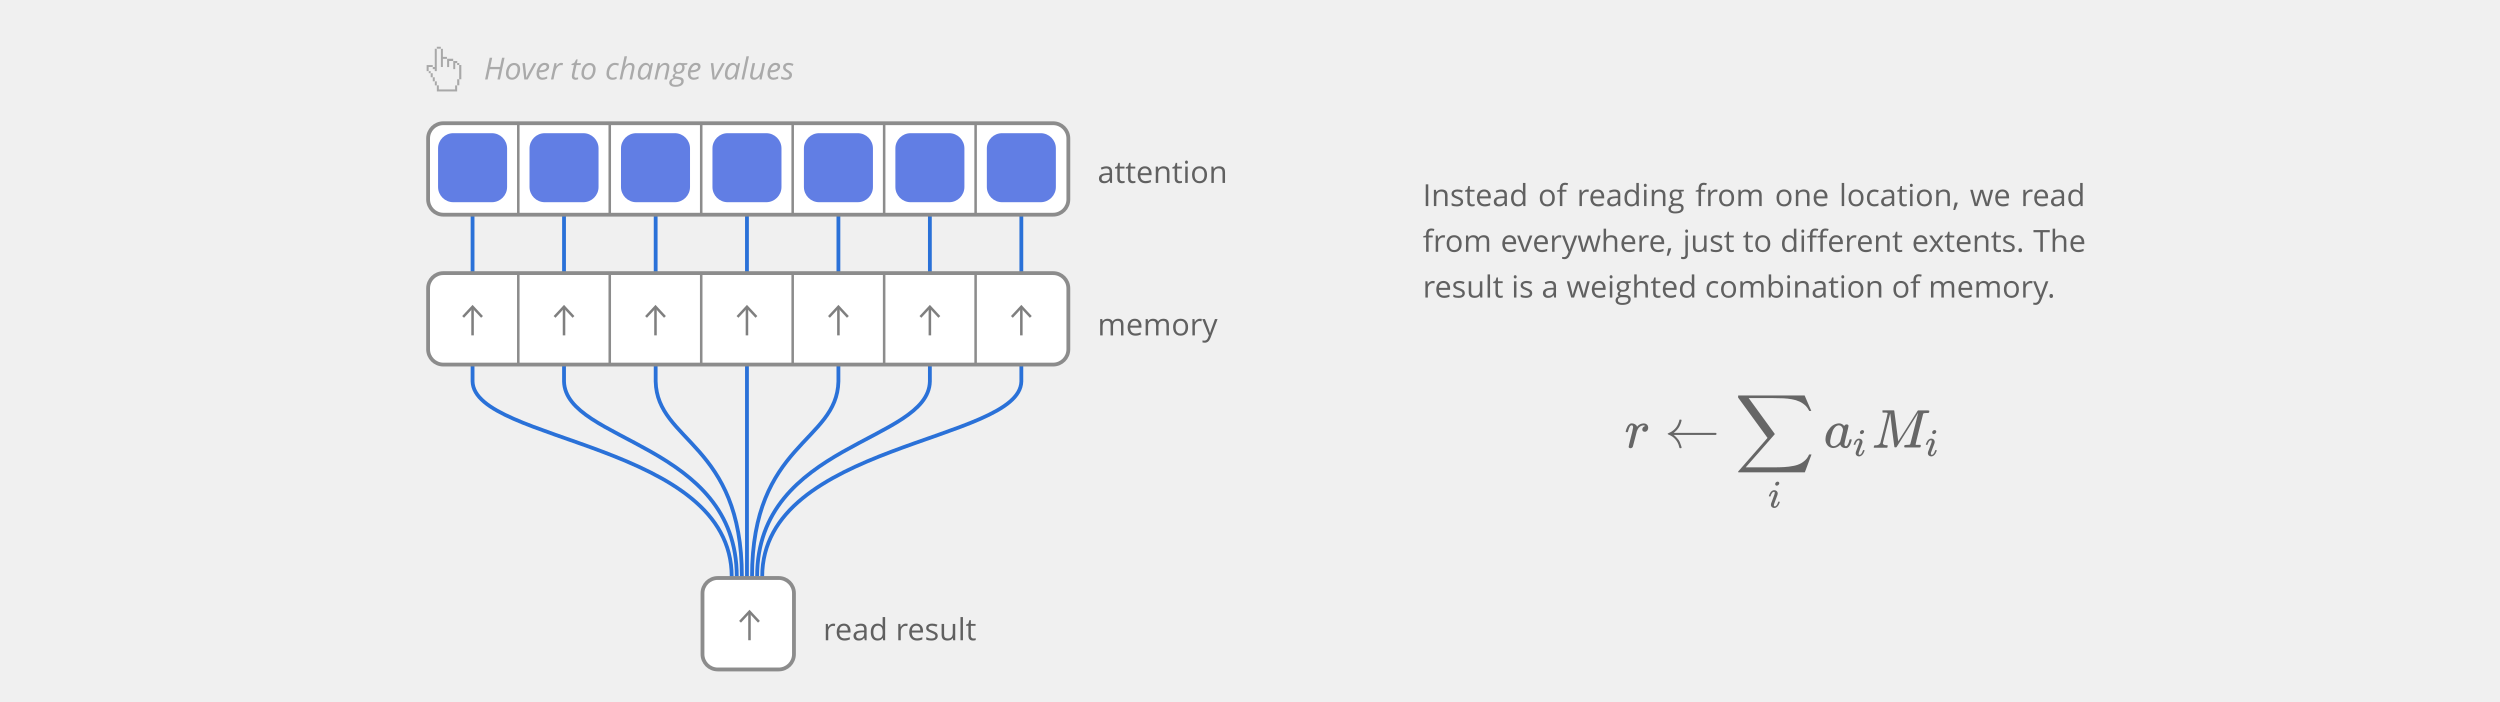
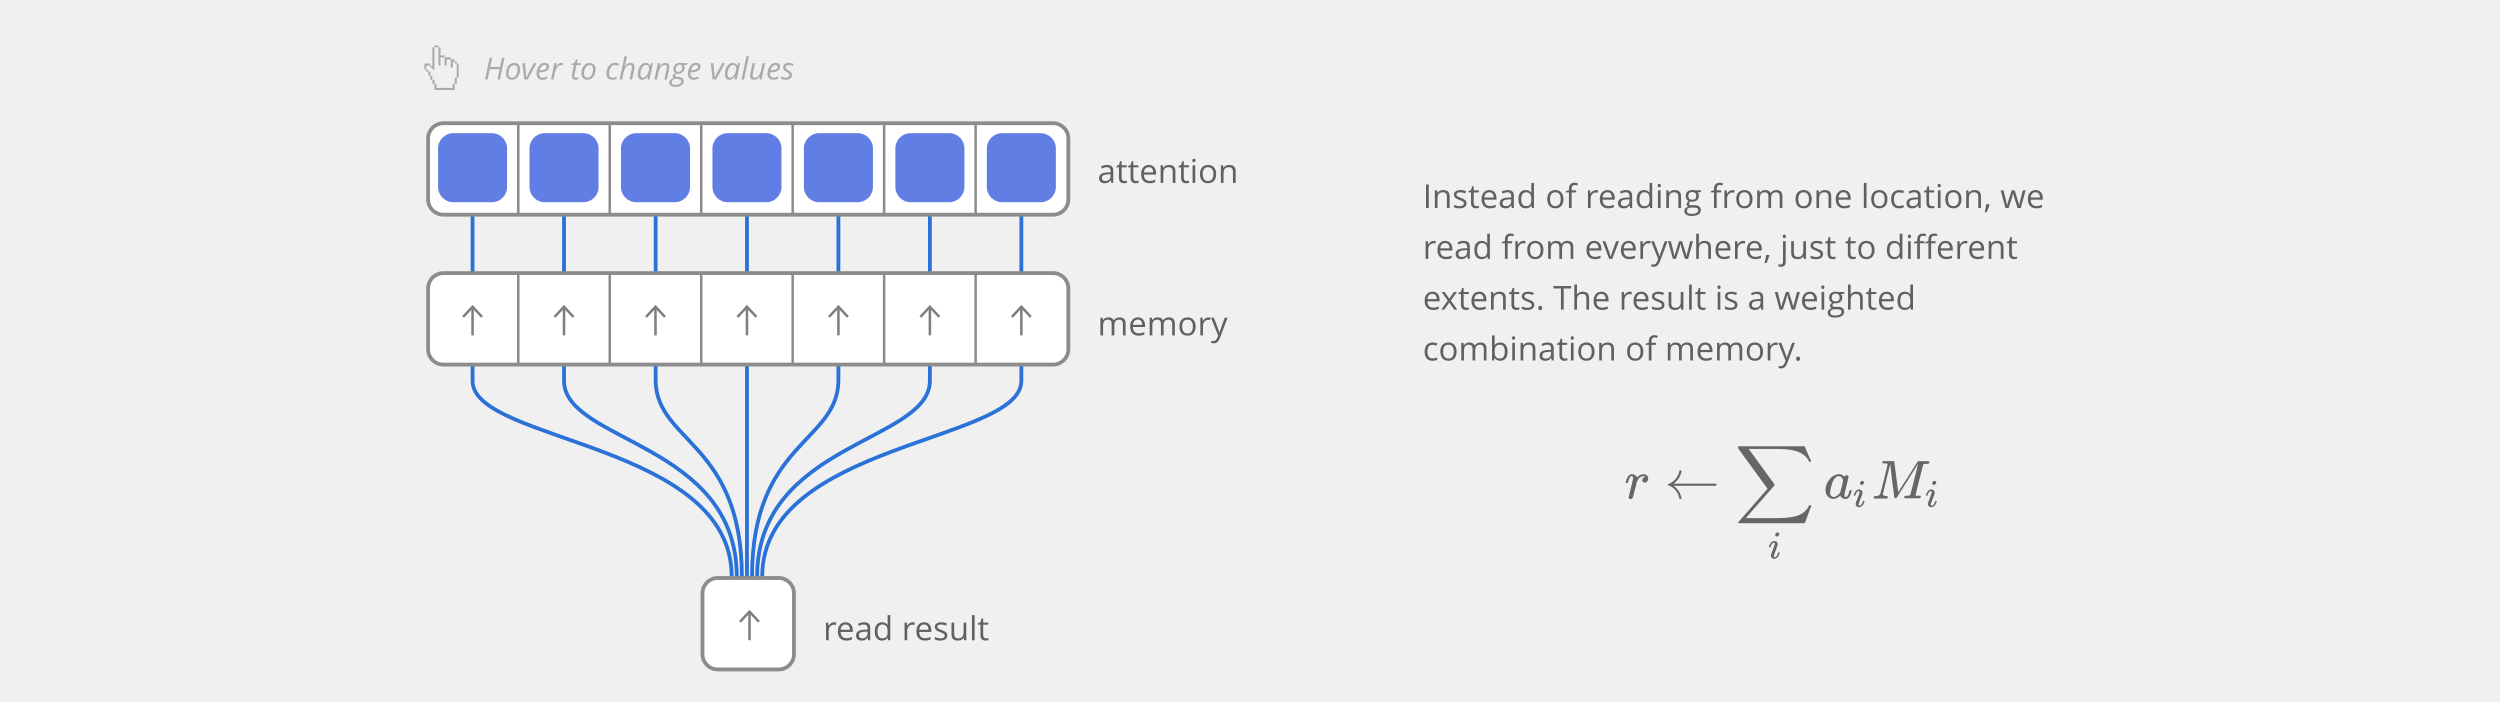
<svg xmlns="http://www.w3.org/2000/svg" xmlns:xlink="http://www.w3.org/1999/xlink" id="edges" width="984" height="276" viewBox="0 0 984 276">
  <defs>
    <symbol id="array-7" data-name="array-7" viewBox="0 0 253.5 37.5">
      <rect x="0.75" y="0.75" width="252" height="36" rx="6" ry="6" fill="#fff" stroke="#8c8c8c" stroke-miterlimit="10" stroke-width="1.5" />
      <line x1="36.25" y1="36.75" x2="36.25" y2="0.75" fill="none" stroke="#8c8c8c" stroke-miterlimit="10" />
      <line x1="72.25" y1="36.75" x2="72.25" y2="0.75" fill="none" stroke="#8c8c8c" stroke-miterlimit="10" />
      <line x1="108.25" y1="36.75" x2="108.25" y2="0.75" fill="none" stroke="#8c8c8c" stroke-miterlimit="10" />
      <line x1="144.25" y1="36.75" x2="144.25" y2="0.75" fill="none" stroke="#8c8c8c" stroke-miterlimit="10" />
      <line x1="180.25" y1="36.75" x2="180.25" y2="0.75" fill="none" stroke="#8c8c8c" stroke-miterlimit="10" />
      <line x1="216.25" y1="36.75" x2="216.25" y2="0.75" fill="none" stroke="#8c8c8c" stroke-miterlimit="10" />
    </symbol>
    <symbol id="array-1" data-name="array-1" viewBox="0 0 37.5 37.5">
      <rect x="0.75" y="0.75" width="36" height="36" rx="6" ry="6" fill="#fff" stroke="#8c8c8c" stroke-miterlimit="10" stroke-width="1.5" />
    </symbol>
    <symbol id="array-vector" data-name="array-vector" viewBox="0 0 36 36">
      <rect width="36" height="36" fill="#d8c2f2" opacity="0" />
      <g opacity="0.5">
        <g>
          <line x1="18" y1="24" x2="18" y2="13.08" fill="none" stroke="#000" stroke-miterlimit="10" />
          <polygon points="22.09 16.4 21.36 17.08 18 13.47 14.64 17.08 13.91 16.4 18 12 22.09 16.4" />
        </g>
      </g>
    </symbol>
    <symbol id="array-positive-value" data-name="array-positive-value" viewBox="0 0 36 36">
      <rect width="36" height="36" fill="#0080f7" opacity="0" />
      <rect x="4.42" y="4.42" width="27.17" height="27.17" rx="6" ry="6" fill="#3a5edd" opacity="0.8" />
    </symbol>
+     <symbol id="pointer" data-name="pointer" viewBox="0 0 13.62 17.63">
+       <g id="LwC7Nw" opacity="0.3">
+         <g>
+           <path d="M2.41,8c0-.12,0-0.25,0-0.37s0-.27,0-0.41H0V9.59H0.8V8H2L2.41,8V8.81H3.21V9.59H4V9.51Q4,6.36,4,3.2,4,2,4,.78H5.6V0H4V0.78H3.2V8H2.41ZM8,4.78a0.59,0.59,0,0,1,0-.1c0-.2,0-0.39,0-0.59C8,4.06,8,4,8,4H6.41V0.81H5.61V8h0.8V4.8H8S8,4.86,8,4.9q0,1.48,0,3S8,7.94,8,8h0.8V5.6h1.61v3.2h0.79V6.38l0.75,0s0,0,0,.07c0,0.19,0,.38,0,0.57s0,0.09,0,.14h0.72a0.07,0.07,0,0,1,.08.08c0,0.31,0,.63,0,0.94q0,2.24,0,4.48s0,0.07,0,.11H12s0,0,0,.06q0,1.13,0,2.26s0,0.06,0,.08H11.21v1.58H4.81v-1.6H4V13.61H3.22a15,15,0,0,0,0,1.6H4v2.4c2.69,0,5.35,0,8,0,0-.13,0-0.25,0-0.36,0-.61,0-1.22,0-1.83a2,2,0,0,0,0-.21h0.71c0.07,0,.09,0,0.09-0.09,0-.59,0-1.17,0-1.76,0-.17,0-0.34,0-0.53l0.39,0h0.4V7.19h-0.8V6.41H12V5.59H10.42V4.8H8.36ZM2.4,12v1.6H3.09a0.09,0.09,0,0,0,.11-0.1c0-.43,0-0.85,0-1.28,0-.07,0-0.15,0-0.23H2.41v-1.6H1.6V9.6H0.83a3.55,3.55,0,0,0,0,.81H1.56s0,0.06,0,.09c0,0.18,0,.36,0,0.54s0,0.59,0,.89a0.06,0.06,0,0,0,.07.07H2.4Z" fill="#fff" />
+           <path d="M12,15.21s0-.06,0-0.08q0-1.13,0-2.26s0,0,0-.06h0.79s0-.07,0-0.11q0-2.24,0-4.48c0-.31,0-0.63,0-0.94a0.07,0.07,0,0,0-.08-0.08H12c0-.05,0-0.1,0-0.14s0-.38,0-0.57c0,0,0-.07,0-0.07l-0.75,0V8.79H10.42V5.6H8.81V8H8S8,7.9,8,7.85q0-1.48,0-3s0-.08,0-0.12H8l0.33,0h2.06V5.59H12V6.41h0.8V7.19h0.8v5.61h-0.4l-0.39,0c0,0.19,0,.36,0,0.53,0,0.59,0,1.17,0,1.76,0,0.07,0,.09-0.09.09H12Z" />
+           <path d="M12,15.2a2,2,0,0,1,0,.21c0,0.61,0,1.22,0,1.83,0,0.11,0,.23,0,0.36-2.67,0-5.33,0-8,0V15.2H3.21a15,15,0,0,1,0-1.6H4v1.59h0.8v1.6h6.4V15.21H12Z" />
+           <path d="M4,0.78Q4,2,4,3.2q0,3.15,0,6.3V9.59H3.21V8.81H2.41V8H3.2V0.8H4Z" />
+           <path d="M8,4.78H6.41V8H5.61V0.81h0.8V4H8s0,0.07,0,.1c0,0.2,0,.39,0,0.59a0.58,0.58,0,0,0,0,.1H8Z" />
+           <path d="M2.4,12H1.67a0.06,0.06,0,0,1-.07-0.07c0-.3,0-0.59,0-0.89s0-.36,0-0.54c0,0,0-.05,0-0.09H0.8a3.55,3.55,0,0,1,0-.81H1.6v0.8H2.41V12H3.2c0,0.08,0,.16,0,0.23,0,0.43,0,.85,0,1.28a0.09,0.09,0,0,1-.11.1H2.4V12Z" />
+           <path d="M2.41,8L2,8H0.8V9.59H0V7.2H2.41c0,0.14,0,.28,0,0.41s0,0.25,0,.37h0Z" />
+           <path d="M4,0.78V0H5.6V0.78H4Z" />
+         </g>
+       </g>
+     </symbol>
  </defs>
  <g id="paths">
    <path id="edge0" d="M186,84v66.12c0.56,24,102,24.22,102,76.88" fill="none" stroke="#2a71d8" stroke-miterlimit="10" stroke-width="1.5" />
    <path id="edge1" d="M222,84v66.12c0.56,24,68,24.22,68,76.88" fill="none" stroke="#2a71d8" stroke-miterlimit="10" stroke-width="1.5" />
    <path id="edge2" d="M258.07,84v66.12c0.56,24,33.93,24.22,33.93,76.88" fill="none" stroke="#2a71d8" stroke-miterlimit="10" stroke-width="1.5" />
    <path id="edge3" d="M294,84V228" fill="none" stroke="#2a71d8" stroke-miterlimit="10" stroke-width="1.5" />
    <path id="edge4" d="M330,84v66.12c-0.56,24-34,24.22-34,76.88" fill="none" stroke="#2a71d8" stroke-miterlimit="10" stroke-width="1.5" />
    <path id="edge5" d="M366,84v66.12c-0.56,24-68,24.22-68,76.88" fill="none" stroke="#2a71d8" stroke-miterlimit="10" stroke-width="1.5" />
    <path id="edge6" d="M402,84v66.12c-0.56,24-102,24.22-102,76.88" fill="none" stroke="#2a71d8" stroke-miterlimit="10" stroke-width="1.5" />
  </g>
  <use id="array-7-3" data-name="array-7" width="253.5" height="37.5" transform="translate(167.75 47.75)" xlink:href="#array-7" />
  <use id="array-7-6" data-name="array-7" width="253.5" height="37.5" transform="translate(167.75 106.75)" xlink:href="#array-7" />
  <use id="array-1-3" data-name="array-1" width="37.5" height="37.5" transform="translate(275.75 226.75)" xlink:href="#array-1" />
  <g opacity="0.6">
-     <text transform="translate(432 72)" font-size="12" font-family="Open Sans">attention</text>
+     <text transform="translate(432 72)" font-size="13" font-family="Open Sans">attention</text>
  </g>
  <text transform="translate(190.42 31.28)" font-size="12" fill="#aaa" font-family="Open Sans" font-style="italic">Hover to change values</text>
  <g opacity="0.6">
-     <text transform="translate(432 132)" font-size="12" font-family="Open Sans">memory</text>
+     <text transform="translate(432 132)" font-size="13" font-family="Open Sans">memory</text>
  </g>
  <g opacity="0.6">
-     <text transform="translate(324 252)" font-size="12" font-family="Open Sans">read result</text>
+     <text transform="translate(324 252)" font-size="13" font-family="Open Sans">read result</text>
  </g>
  <use id="read-result" width="36" height="36" transform="translate(277 228)" xlink:href="#array-vector" />
  <g id="attention">
    <use id="array-positive-value-3" data-name="array-positive-value" width="36" height="36" transform="translate(168 48)" xlink:href="#array-positive-value" />
    <use width="36" height="36" transform="translate(204 48)" xlink:href="#array-positive-value" />
    <use width="36" height="36" transform="translate(240 48)" xlink:href="#array-positive-value" />
    <use width="36" height="36" transform="translate(276 48)" xlink:href="#array-positive-value" />
    <use width="36" height="36" transform="translate(312 48)" xlink:href="#array-positive-value" />
    <use width="36" height="36" transform="translate(348 48)" xlink:href="#array-positive-value" />
    <use width="36" height="36" transform="translate(384 48)" xlink:href="#array-positive-value" />
  </g>
  <g id="memory">
    <use width="36" height="36" transform="translate(168 108)" xlink:href="#array-vector" />
    <use width="36" height="36" transform="translate(204 108)" xlink:href="#array-vector" />
    <use width="36" height="36" transform="translate(240 108)" xlink:href="#array-vector" />
    <use width="36" height="36" transform="translate(276 108)" xlink:href="#array-vector" />
    <use width="36" height="36" transform="translate(312 108)" xlink:href="#array-vector" />
    <use width="36" height="36" transform="translate(348 108)" xlink:href="#array-vector" />
    <use id="array-vector-17" data-name="array-vector" width="36" height="36" transform="translate(384 108)" xlink:href="#array-vector" />
  </g>
-   <g id="LwC7Nw" opacity="0.3">
-     <g>
-       <path d="M170.32,26.38c0-.12,0-0.25,0-0.37s0-.27,0-0.41h-2.41V28h0.8V26.39h1.18l0.43,0V27.2h0.79V28h0.8V27.9q0-3.15,0-6.3,0-1.21,0-2.42h1.59V18.39h-1.59v0.78h-0.8v7.19h-0.79Zm5.62-3.2a0.59,0.59,0,0,1,0-.1c0-.2,0-0.39,0-0.59,0,0,0-.06,0-0.1h-1.59V19.2h-0.8v7.18h0.8v-3.2h1.62s0,0.08,0,.12q0,1.48,0,3s0,0.09,0,.14h0.8V24h1.61v3.2h0.79V24.77l0.75,0s0,0,0,.07c0,0.19,0,.38,0,0.57s0,0.09,0,.14h0.72a0.07,0.07,0,0,1,.08.08c0,0.31,0,.63,0,0.94q0,2.24,0,4.48s0,0.07,0,.11h-0.79s0,0,0,.06q0,1.13,0,2.26s0,0.06,0,.08h-0.81v1.58h-6.4v-1.6h-0.8V32h-0.78a15,15,0,0,0,0,1.6h0.79V36c2.69,0,5.35,0,8,0,0-.13,0-0.25,0-0.36,0-.61,0-1.22,0-1.83a2,2,0,0,0,0-.21h0.71c0.07,0,.09,0,0.09-0.09,0-.59,0-1.17,0-1.76,0-.17,0-0.34,0-0.53l0.39,0h0.4V25.58h-0.8V24.8h-0.8V24h-1.61V23.2h-2.06Zm-5.63,7.23V32H171a0.09,0.09,0,0,0,.11-0.1c0-.43,0-0.85,0-1.28,0-.07,0-0.15,0-0.23h-0.8v-1.6h-0.81V28h-0.77a3.55,3.55,0,0,0,0,.81h0.76s0,0.06,0,.09c0,0.18,0,.36,0,0.54s0,0.59,0,.89a0.06,0.06,0,0,0,.07.07h0.73Z" fill="#fff" />
-       <path d="M179.94,33.6s0-.06,0-0.08q0-1.13,0-2.26s0,0,0-.06h0.79s0-.07,0-0.11q0-2.24,0-4.48c0-.31,0-0.63,0-0.94a0.07,0.07,0,0,0-.08-0.08h-0.72c0-.05,0-0.1,0-0.14s0-.38,0-0.57c0,0,0-.07,0-0.07l-0.75,0v2.41h-0.79V24h-1.61v2.39h-0.8s0-.09,0-0.14q0-1.48,0-3s0-.08,0-0.12h0l0.33,0h2.06V24h1.61V24.8h0.8v0.79h0.8V31.2h-0.4l-0.39,0c0,0.19,0,.36,0,0.53,0,0.59,0,1.17,0,1.76,0,0.07,0,.09-0.09.09h-0.71Z" />
-       <path d="M179.94,33.6a2,2,0,0,1,0,.21c0,0.61,0,1.22,0,1.83,0,0.11,0,.23,0,0.36-2.67,0-5.33,0-8,0V33.6h-0.79a15,15,0,0,1,0-1.6h0.78v1.59h0.8v1.6h6.4V33.6h0.81Z" />
-       <path d="M171.92,19.17q0,1.21,0,2.43,0,3.15,0,6.3V28h-0.8V27.2h-0.79V26.38h0.79V19.19h0.8Z" />
-       <path d="M175.95,23.17h-1.62v3.2h-0.8V19.2h0.8v3.18h1.59s0,0.07,0,.1c0,0.2,0,.39,0,0.59a0.58,0.58,0,0,0,0,.1h0Z" />
-       <path d="M170.31,30.4h-0.73a0.06,0.06,0,0,1-.07-0.07c0-.3,0-0.59,0-0.89s0-.36,0-0.54c0,0,0-.05,0-0.09h-0.76a3.55,3.55,0,0,1,0-.81h0.77v0.8h0.81v1.6h0.8c0,0.08,0,.16,0,0.23,0,0.43,0,.85,0,1.28a0.09,0.09,0,0,1-.11.1h-0.69V30.4Z" />
-       <path d="M170.33,26.38l-0.43,0h-1.18V28h-0.8V25.6h2.41c0,0.14,0,.28,0,0.41s0,0.25,0,.37h0Z" />
-       <path d="M171.92,19.17V18.39h1.59v0.78h-1.59Z" />
-     </g>
-   </g>
+   <use width="13.62" height="17.63" transform="translate(166.98 17.8)" xlink:href="#pointer" />
  <g opacity="0.6">
-     <text transform="translate(560 81.12)" font-size="12" font-family="Open Sans">Instead<tspan x="41.43" y="0"> </tspan>
-       <tspan x="45.39" y="0">of</tspan>
-       <tspan x="56.7" y="0"> </tspan>
-       <tspan x="60.65" y="0">reading</tspan>
-       <tspan x="103.29" y="0"> </tspan>
-       <tspan x="107.24" y="0">from</tspan>
-       <tspan x="134.62" y="0"> </tspan>
-       <tspan x="138.57" y="0">one</tspan>
-       <tspan x="159.92" y="0"> </tspan>
-       <tspan x="163.87" y="0">location,</tspan>
-       <tspan x="211.37" y="0"> </tspan>
-       <tspan x="215.32" y="0">we</tspan>
-       <tspan x="231.39" y="0"> </tspan>
-       <tspan x="235.34" y="0">read </tspan>
-       <tspan x="0" y="18">from</tspan>
-       <tspan x="27.38" y="18"> </tspan>
-       <tspan x="30.64" y="18">everywhere,</tspan>
-       <tspan x="99.07" y="18"> </tspan>
-       <tspan x="102.34" y="18">just</tspan>
-       <tspan x="122.7" y="18"> </tspan>
-       <tspan x="125.97" y="18">to</tspan>
-       <tspan x="137.46" y="18"> </tspan>
-       <tspan x="140.72" y="18">different</tspan>
-       <tspan x="189.22" y="18"> </tspan>
-       <tspan x="192.49" y="18">extents.</tspan>
-       <tspan x="236.99" y="18"> </tspan>
-       <tspan x="240.26" y="18">The </tspan>
-       <tspan x="0" y="36">result is a weighted combination of memory.</tspan>
+     <text transform="translate(560 81.88)" font-size="13" font-family="Open Sans">Instead of reading from one location, we <tspan x="0" y="20">read from everywhere, just to different </tspan>
+       <tspan x="0" y="40">extents. The result is a weighted </tspan>
+       <tspan x="0" y="60">combination of memory.</tspan>
    </text>
  </g>
-   <path d="M639.88,170a1.5,1.5,0,0,0,0-.17l0.11-.48a4.07,4.07,0,0,1,.22-0.67q0.13-.3.33-0.71a2.31,2.31,0,0,1,.43-0.65,4.86,4.86,0,0,1,.56-0.48,1,1,0,0,1,.72-0.2,2.27,2.27,0,0,1,1.11.26,2.61,2.61,0,0,1,.67.48,0.93,0.93,0,0,1,.24.43,0.23,0.23,0,0,0,.07.13,0.76,0.76,0,0,0,.17-0.15,3.19,3.19,0,0,1,2.41-1.13H647a1.69,1.69,0,0,1,1.56.89,2.06,2.06,0,0,1,.17.8,1.74,1.74,0,0,1-.28,1,1.35,1.35,0,0,1-.56.5,1.22,1.22,0,0,1-.54.09,1,1,0,0,1-.69-0.24,0.81,0.81,0,0,1-.26-0.63,1.41,1.41,0,0,1,1.21-1.39,1.66,1.66,0,0,0-.78-0.28,2.8,2.8,0,0,0-2.23,1.6,2.88,2.88,0,0,0-.33.72q-0.11.37-.74,2.88-0.74,3-.85,3.23a1,1,0,0,1-.93.59,0.74,0.74,0,0,1-.46-0.13,0.78,0.78,0,0,1-.24-0.26,0.32,0.32,0,0,1,0-.22q0-.28.87-3.73a37.67,37.67,0,0,0,.87-3.84q0-.85-0.56-0.85a0.93,0.93,0,0,0-.78.61,6.3,6.3,0,0,0-.52,1.32,6.18,6.18,0,0,1-.24.78,0.72,0.72,0,0,1-.35,0H640A0.36,0.36,0,0,1,639.88,170Z" fill="#666" />
-   <path d="M675.65,170.53v0.24a0.54,0.54,0,0,1-.33.43H658.77l0.37,0.3a5.92,5.92,0,0,1,.63.59q0.3,0.33.71,0.8a4.41,4.41,0,0,1,.72,1.21q0.3,0.74.56,1.54a2.44,2.44,0,0,1,.11.54q0,0.24-.43.24h-0.22a0.17,0.17,0,0,1-.13-0.09,0.85,0.85,0,0,1-.11-0.19,2.1,2.1,0,0,1-.09-0.41,6.62,6.62,0,0,0-1.47-2.82,6.68,6.68,0,0,0-2.64-1.84,0.85,0.85,0,0,1-.39-0.24,0.25,0.25,0,0,1,.09-0.22,1.44,1.44,0,0,1,.3-0.15,6.66,6.66,0,0,0,1.84-1.08,6.43,6.43,0,0,0,1.24-1.32,7.45,7.45,0,0,0,.69-1.28,10.62,10.62,0,0,0,.37-1l0.06-.37,0.07-.17a0.23,0.23,0,0,1,.11-0.09,0.67,0.67,0,0,1,.28,0q0.43,0,.43.24a2.44,2.44,0,0,1-.11.54,9.12,9.12,0,0,1-.54,1.5,6.26,6.26,0,0,1-.69,1.17q-0.37.48-.67,0.8a6.46,6.46,0,0,1-.65.61l-0.43.37h16.55a0.54,0.54,0,0,1,.33.43v-0.24Z" fill="#666" />
-   <path d="M684.19,155.65s4.41,0,13.11,0h13l1.26,2.93q1.28,3,1.37,3.16H712.1l-0.15-.3a7.32,7.32,0,0,0-1.21-1.69,9.09,9.09,0,0,0-2.41-1.67,11.86,11.86,0,0,0-3.06-.93,25.21,25.21,0,0,0-3.27-.37q-1.54-.06-4-0.09h-9.71l0.17,0.24q10,13.72,10.08,13.85a0.19,0.19,0,0,1,0,.13l-5.72,6.54-5.72,6.5s1.52,0,4.57,0h3.06q1.93,0,2.77,0,2.95,0,4.77-.11a27.83,27.83,0,0,0,3.62-.46,10,10,0,0,0,3.06-1.06,8.13,8.13,0,0,0,2.23-1.89,6.87,6.87,0,0,0,.89-1.56H713s-0.05.17-.15,0.46-0.28.76-.54,1.41-0.48,1.26-.67,1.82l-1.26,3.36-13,0q-13,0-13.11,0a0.18,0.18,0,0,1-.13-0.2,0.33,0.33,0,0,1,0-.13l11.55-13.22s-0.24-.34-0.71-1-1.24-1.68-2.28-3.12-2-2.73-2.82-3.86l-5.76-7.91,0-.33A0.7,0.7,0,0,1,684.19,155.65Z" fill="#666" />
-   <path d="M696.21,195.3a1.68,1.68,0,0,1,.14-0.47,7.35,7.35,0,0,1,.37-0.78,2.53,2.53,0,0,1,.67-0.78,1.39,1.39,0,0,1,.92-0.34,1.45,1.45,0,0,1,1,.35,1.25,1.25,0,0,1,.41.95,3,3,0,0,1-.21.86q-0.21.6-.61,1.61t-0.64,1.73a2.51,2.51,0,0,0-.08.49q0,0.38.26,0.38a1,1,0,0,0,.29,0,1,1,0,0,0,.35-0.21,2.08,2.08,0,0,0,.41-0.54,4.45,4.45,0,0,0,.38-0.9,0.63,0.63,0,0,1,.08-0.21,0.56,0.56,0,0,1,.26,0q0.31,0,.31.15a1.68,1.68,0,0,1-.14.47,6,6,0,0,1-.38.78,2.56,2.56,0,0,1-.69.77,1.54,1.54,0,0,1-.95.34,1.44,1.44,0,0,1-.9-0.32,1.2,1.2,0,0,1-.43-1,1.54,1.54,0,0,1,.08-0.49q0.08-.23.66-1.75t0.67-1.85a2.54,2.54,0,0,0,.11-0.6q0-.37-0.26-0.37h0a1.07,1.07,0,0,0-.84.51,3.57,3.57,0,0,0-.58,1.29l0,0a0.12,0.12,0,0,0,0,0,0,0,0,0,1,0,0l0,0h-0.4A0.26,0.26,0,0,1,696.21,195.3Zm2.5-4.8a0.86,0.86,0,0,1,.29-0.64,1,1,0,0,1,.67-0.29,0.62,0.62,0,0,1,.46.18,0.68,0.68,0,0,1,.2.46,0.87,0.87,0,0,1-.31.64,1,1,0,0,1-.67.31,0.69,0.69,0,0,1-.43-0.15A0.64,0.64,0,0,1,698.71,190.5Z" fill="#666" />
-   <path d="M725.4,169.08a2,2,0,0,0-.11-0.48,2.06,2.06,0,0,0-.5-0.76,1.39,1.39,0,0,0-1-.43,2.08,2.08,0,0,0-1.45.67,4.53,4.53,0,0,0-1.08,1.76,17.3,17.3,0,0,0-.89,3.55v0.24a1.16,1.16,0,0,1,0,.26,1.82,1.82,0,0,0,.39,1.34,1.4,1.4,0,0,0,.93.39,2.45,2.45,0,0,0,1.63-.72,3.64,3.64,0,0,0,1-1.11q0-.09.59-2.32T725.4,169.08Zm-6.89,3.71a6.4,6.4,0,0,1,1.65-4.16,4.85,4.85,0,0,1,3.71-2,2.46,2.46,0,0,1,2,1.06,1.08,1.08,0,0,1,1-.65,0.78,0.78,0,0,1,.5.17,0.53,0.53,0,0,1,.22.43q0,0.28-.8,3.47t-0.82,3.6a1.16,1.16,0,0,0,.15.71,0.64,0.64,0,0,0,.45.2,0.94,0.94,0,0,0,.43-0.2,4.91,4.91,0,0,0,.89-2.08,0.81,0.81,0,0,1,.22-0.45,0.63,0.63,0,0,1,.22,0h0.09q0.41,0,.41.19a3.44,3.44,0,0,1-.11.59,6.8,6.8,0,0,1-.43,1.17,3.69,3.69,0,0,1-.69,1.08,2.14,2.14,0,0,1-.69.45,2.31,2.31,0,0,1-.52,0,2.21,2.21,0,0,1-1.24-.32,1.66,1.66,0,0,1-.65-0.67l-0.13-.33s0,0-.09,0l-0.09.09a3.8,3.8,0,0,1-2.6,1.21,3,3,0,0,1-2.1-.87A3.65,3.65,0,0,1,718.51,172.78Z" fill="#666" />
-   <path d="M729.58,175a1.68,1.68,0,0,1,.14-0.47,7.35,7.35,0,0,1,.37-0.78,2.53,2.53,0,0,1,.67-0.78,1.39,1.39,0,0,1,.92-0.34,1.45,1.45,0,0,1,1,.35,1.25,1.25,0,0,1,.41.95,3,3,0,0,1-.21.86q-0.21.6-.61,1.61t-0.64,1.73a2.51,2.51,0,0,0-.08.49q0,0.38.26,0.38a1,1,0,0,0,.29,0,1,1,0,0,0,.35-0.21,2.08,2.08,0,0,0,.41-0.54,4.45,4.45,0,0,0,.38-0.9,0.63,0.63,0,0,1,.08-0.21,0.56,0.56,0,0,1,.26,0q0.31,0,.31.15a1.68,1.68,0,0,1-.14.47,6,6,0,0,1-.38.78,2.56,2.56,0,0,1-.69.77,1.54,1.54,0,0,1-.95.34,1.44,1.44,0,0,1-.9-0.32,1.2,1.2,0,0,1-.43-1,1.54,1.54,0,0,1,.08-0.49q0.08-.23.66-1.75t0.67-1.85a2.54,2.54,0,0,0,.11-0.6q0-.37-0.26-0.37h0a1.07,1.07,0,0,0-.84.51,3.57,3.57,0,0,0-.58,1.29l0,0a0.12,0.12,0,0,0,0,0,0,0,0,0,1,0,0l0,0h-0.4A0.26,0.26,0,0,1,729.58,175Zm2.5-4.8a0.86,0.86,0,0,1,.29-0.64,1,1,0,0,1,.67-0.29,0.62,0.62,0,0,1,.46.18,0.68,0.68,0,0,1,.2.46,0.87,0.87,0,0,1-.31.64,1,1,0,0,1-.67.31,0.69,0.69,0,0,1-.43-0.15A0.64,0.64,0,0,1,732.07,170.24Z" fill="#666" />
-   <path d="M743,162.56a2.36,2.36,0,0,0-1.24-.17,6.23,6.23,0,0,1-.67,0,0.18,0.18,0,0,1-.15-0.22s0-.09,0-0.24l0-.15a0.65,0.65,0,0,0,0-.11,0.38,0.38,0,0,1,0-.11q0-.09,0-0.06s0,0,.09,0a0.11,0.11,0,0,1,.11,0,0.3,0.3,0,0,0,.17,0l0.26,0h0.65l1,0h2a0.43,0.43,0,0,1,.35.11q0,0.09.8,6.11l0.78,6,0.5-.8q0.52-.78,1.39-2.17l1.91-3q3.79-6,3.84-6.09l0.07-.07,0.09-.06,0.13,0h2.95a5.27,5.27,0,0,0,.63,0q0.74,0,.74.24a1.78,1.78,0,0,1-.07.37q-0.07.26-.07,0.28a1.28,1.28,0,0,1-.8.13,9.64,9.64,0,0,0-1.11.07,0.62,0.62,0,0,0-.39.24q-0.06.11-1.56,6.13T754,174.91a0.17,0.17,0,0,0,0,.11l0.15,0.09a0.7,0.7,0,0,0,.37,0,3.47,3.47,0,0,1,.71,0h0.67a0.78,0.78,0,0,1,.13.24,1.43,1.43,0,0,1-.15.65,0.48,0.48,0,0,1-.35.11l-0.89,0-2,0h-2a6.4,6.4,0,0,0-.76,0q-0.37,0-.37-0.22s0-.13,0-0.3a0.68,0.68,0,0,1,.17-0.39,1.8,1.8,0,0,1,.5-0.07q0.59,0,1.3-.07a0.58,0.58,0,0,0,.41-0.26q0-.09.82-3.16t1.54-6.13l0.76-3.06-4.2,6.7q-4.25,6.76-4.35,6.87l-0.09,0a0.7,0.7,0,0,1-.35.07,0.39,0.39,0,0,1-.39-0.15q0-.09-0.89-6.72L744,162.67l-1.47,5.85q-1.45,5.76-1.45,6,0.13,0.72,1.56.72h0.22a0.42,0.42,0,0,1,.15.2,1,1,0,0,1-.07.39,0.68,0.68,0,0,1-.17.39l-0.24,0h-0.26l-0.74,0-1.39,0-1.34,0-0.8,0a1.17,1.17,0,0,1-.41,0,0.2,0.2,0,0,1-.09-0.2,2.3,2.3,0,0,1,.07-0.3,1.32,1.32,0,0,1,.11-0.33,0.51,0.51,0,0,1,.48-0.13,1.92,1.92,0,0,0,1.93-.87q0.09-.13,1.49-5.81T743,162.56Z" fill="#666" />
-   <path d="M758,175a1.68,1.68,0,0,1,.14-0.47,7.37,7.37,0,0,1,.37-0.78,2.53,2.53,0,0,1,.67-0.78,1.39,1.39,0,0,1,.92-0.34,1.45,1.45,0,0,1,1,.35,1.25,1.25,0,0,1,.41.95,3,3,0,0,1-.21.86q-0.21.6-.61,1.61t-0.64,1.73a2.51,2.51,0,0,0-.08.49q0,0.38.26,0.38a1,1,0,0,0,.29,0,1,1,0,0,0,.35-0.21,2.08,2.08,0,0,0,.41-0.54,4.45,4.45,0,0,0,.38-0.9,0.63,0.63,0,0,1,.08-0.21,0.56,0.56,0,0,1,.26,0q0.31,0,.31.15a1.68,1.68,0,0,1-.14.47,6,6,0,0,1-.38.78,2.56,2.56,0,0,1-.69.77,1.54,1.54,0,0,1-.95.34,1.44,1.44,0,0,1-.9-0.32,1.2,1.2,0,0,1-.43-1,1.54,1.54,0,0,1,.08-0.49q0.08-.23.66-1.75t0.67-1.85a2.54,2.54,0,0,0,.11-0.6q0-.37-0.26-0.37h0a1.07,1.07,0,0,0-.84.51,3.57,3.57,0,0,0-.58,1.29l0,0a0.12,0.12,0,0,0,0,0,0,0,0,0,1,0,0l0,0h-0.4A0.26,0.26,0,0,1,758,175Zm2.5-4.8a0.86,0.86,0,0,1,.29-0.64,1,1,0,0,1,.67-0.29,0.62,0.62,0,0,1,.46.18,0.68,0.68,0,0,1,.2.46,0.87,0.87,0,0,1-.31.64,1,1,0,0,1-.67.31,0.69,0.69,0,0,1-.43-0.15A0.64,0.64,0,0,1,760.54,170.24Z" fill="#666" />
+   <path d="M639.88,190a1.5,1.5,0,0,0,0-.17l0.11-.48a4.07,4.07,0,0,1,.22-0.67q0.13-.3.33-0.71a2.31,2.31,0,0,1,.43-0.65,4.86,4.86,0,0,1,.56-0.48,1,1,0,0,1,.72-0.2,2.27,2.27,0,0,1,1.11.26,2.61,2.61,0,0,1,.67.48,0.93,0.93,0,0,1,.24.43,0.23,0.23,0,0,0,.07.13,0.76,0.76,0,0,0,.17-0.15,3.19,3.19,0,0,1,2.41-1.13H647a1.69,1.69,0,0,1,1.56.89,2.06,2.06,0,0,1,.17.8,1.74,1.74,0,0,1-.28,1,1.35,1.35,0,0,1-.56.5,1.22,1.22,0,0,1-.54.09,1,1,0,0,1-.69-0.24,0.81,0.81,0,0,1-.26-0.63,1.41,1.41,0,0,1,1.21-1.39,1.66,1.66,0,0,0-.78-0.28,2.8,2.8,0,0,0-2.23,1.6,2.88,2.88,0,0,0-.33.72q-0.11.37-.74,2.88-0.74,3-.85,3.23a1,1,0,0,1-.93.59,0.74,0.74,0,0,1-.46-0.13,0.78,0.78,0,0,1-.24-0.26,0.32,0.32,0,0,1,0-.22q0-.28.87-3.73a37.67,37.67,0,0,0,.87-3.84q0-.85-0.56-0.85a0.93,0.93,0,0,0-.78.61,6.3,6.3,0,0,0-.52,1.32,6.18,6.18,0,0,1-.24.78,0.72,0.72,0,0,1-.35,0H640A0.36,0.36,0,0,1,639.88,190Z" fill="#666" />
+   <path d="M675.65,190.53v0.24a0.54,0.54,0,0,1-.33.43H658.77l0.37,0.3a5.92,5.92,0,0,1,.63.59q0.3,0.33.71,0.8a4.41,4.41,0,0,1,.72,1.21q0.3,0.74.56,1.54a2.44,2.44,0,0,1,.11.54q0,0.24-.43.24h-0.22a0.17,0.17,0,0,1-.13-0.09,0.85,0.85,0,0,1-.11-0.19,2.1,2.1,0,0,1-.09-0.41,6.62,6.62,0,0,0-1.47-2.82,6.68,6.68,0,0,0-2.64-1.84,0.85,0.85,0,0,1-.39-0.24,0.25,0.25,0,0,1,.09-0.22,1.44,1.44,0,0,1,.3-0.15,6.66,6.66,0,0,0,1.84-1.08,6.43,6.43,0,0,0,1.24-1.32,7.45,7.45,0,0,0,.69-1.28,10.62,10.62,0,0,0,.37-1l0.06-.37,0.07-.17a0.23,0.23,0,0,1,.11-0.09,0.67,0.67,0,0,1,.28,0q0.43,0,.43.24a2.44,2.44,0,0,1-.11.54,9.12,9.12,0,0,1-.54,1.5,6.26,6.26,0,0,1-.69,1.17q-0.37.48-.67,0.8a6.46,6.46,0,0,1-.65.61l-0.43.37h16.55a0.54,0.54,0,0,1,.33.43v-0.24Z" fill="#666" />
+   <path d="M684.19,175.65s4.41,0,13.11,0h13l1.26,2.93q1.28,3,1.37,3.16H712.1l-0.15-.3a7.32,7.32,0,0,0-1.21-1.69,9.09,9.09,0,0,0-2.41-1.67,11.86,11.86,0,0,0-3.06-.93,25.21,25.21,0,0,0-3.27-.37q-1.54-.06-4-0.09h-9.71l0.17,0.24q10,13.72,10.08,13.85a0.19,0.19,0,0,1,0,.13l-5.72,6.54-5.72,6.5s1.52,0,4.57,0h3.06q1.93,0,2.77,0,2.95,0,4.77-.11a27.83,27.83,0,0,0,3.62-.46,10,10,0,0,0,3.06-1.06,8.13,8.13,0,0,0,2.23-1.89,6.87,6.87,0,0,0,.89-1.56H713s-0.05.17-.15,0.46-0.28.76-.54,1.41-0.48,1.26-.67,1.82l-1.26,3.36-13,0q-13,0-13.11,0a0.18,0.18,0,0,1-.13-0.2,0.33,0.33,0,0,1,0-.13l11.55-13.22s-0.24-.34-0.71-1-1.24-1.68-2.28-3.12-2-2.73-2.82-3.86l-5.76-7.91,0-.33A0.7,0.7,0,0,1,684.19,175.65Z" fill="#666" />
+   <path d="M696.21,215.3a1.68,1.68,0,0,1,.14-0.47,7.35,7.35,0,0,1,.37-0.78,2.53,2.53,0,0,1,.67-0.78,1.39,1.39,0,0,1,.92-0.34,1.45,1.45,0,0,1,1,.35,1.25,1.25,0,0,1,.41.95,3,3,0,0,1-.21.86q-0.21.6-.61,1.61t-0.64,1.73a2.51,2.51,0,0,0-.08.49q0,0.38.26,0.38a1,1,0,0,0,.29,0,1,1,0,0,0,.35-0.21,2.08,2.08,0,0,0,.41-0.54,4.45,4.45,0,0,0,.38-0.9,0.63,0.63,0,0,1,.08-0.21,0.56,0.56,0,0,1,.26,0q0.31,0,.31.15a1.68,1.68,0,0,1-.14.47,6,6,0,0,1-.38.78,2.56,2.56,0,0,1-.69.77,1.54,1.54,0,0,1-.95.34,1.44,1.44,0,0,1-.9-0.32,1.2,1.2,0,0,1-.43-1,1.54,1.54,0,0,1,.08-0.49q0.08-.23.66-1.75t0.67-1.85a2.54,2.54,0,0,0,.11-0.6q0-.37-0.26-0.37h0a1.07,1.07,0,0,0-.84.51,3.57,3.57,0,0,0-.58,1.29l0,0a0.12,0.12,0,0,0,0,0,0,0,0,0,1,0,0l0,0h-0.4A0.26,0.26,0,0,1,696.21,215.3Zm2.5-4.8a0.86,0.86,0,0,1,.29-0.64,1,1,0,0,1,.67-0.29,0.62,0.62,0,0,1,.46.18,0.68,0.68,0,0,1,.2.46,0.87,0.87,0,0,1-.31.64,1,1,0,0,1-.67.31,0.69,0.69,0,0,1-.43-0.15A0.64,0.64,0,0,1,698.71,210.5Z" fill="#666" />
+   <path d="M725.4,189.08a2,2,0,0,0-.11-0.48,2.06,2.06,0,0,0-.5-0.76,1.39,1.39,0,0,0-1-.43,2.08,2.08,0,0,0-1.45.67,4.53,4.53,0,0,0-1.08,1.76,17.3,17.3,0,0,0-.89,3.55v0.24a1.16,1.16,0,0,1,0,.26,1.82,1.82,0,0,0,.39,1.34,1.4,1.4,0,0,0,.93.39,2.45,2.45,0,0,0,1.63-.72,3.64,3.64,0,0,0,1-1.11q0-.09.59-2.32T725.4,189.08Zm-6.89,3.71a6.4,6.4,0,0,1,1.65-4.16,4.85,4.85,0,0,1,3.71-2,2.46,2.46,0,0,1,2,1.06,1.08,1.08,0,0,1,1-.65,0.78,0.78,0,0,1,.5.17,0.53,0.53,0,0,1,.22.43q0,0.28-.8,3.47t-0.82,3.6a1.16,1.16,0,0,0,.15.71,0.64,0.64,0,0,0,.45.2,0.94,0.94,0,0,0,.43-0.2,4.91,4.91,0,0,0,.89-2.08,0.81,0.81,0,0,1,.22-0.45,0.63,0.63,0,0,1,.22,0h0.09q0.41,0,.41.19a3.44,3.44,0,0,1-.11.59,6.8,6.8,0,0,1-.43,1.17,3.69,3.69,0,0,1-.69,1.08,2.14,2.14,0,0,1-.69.45,2.31,2.31,0,0,1-.52,0,2.21,2.21,0,0,1-1.24-.32,1.66,1.66,0,0,1-.65-0.67l-0.13-.33s0,0-.09,0l-0.09.09a3.8,3.8,0,0,1-2.6,1.21,3,3,0,0,1-2.1-.87A3.65,3.65,0,0,1,718.51,192.78Z" fill="#666" />
+   <path d="M729.58,195a1.68,1.68,0,0,1,.14-0.47,7.35,7.35,0,0,1,.37-0.78,2.53,2.53,0,0,1,.67-0.78,1.39,1.39,0,0,1,.92-0.34,1.45,1.45,0,0,1,1,.35,1.25,1.25,0,0,1,.41.95,3,3,0,0,1-.21.86q-0.21.6-.61,1.61t-0.64,1.73a2.51,2.51,0,0,0-.08.49q0,0.38.26,0.38a1,1,0,0,0,.29,0,1,1,0,0,0,.35-0.21,2.08,2.08,0,0,0,.41-0.54,4.45,4.45,0,0,0,.38-0.9,0.63,0.63,0,0,1,.08-0.21,0.56,0.56,0,0,1,.26,0q0.31,0,.31.15a1.68,1.68,0,0,1-.14.47,6,6,0,0,1-.38.78,2.56,2.56,0,0,1-.69.77,1.54,1.54,0,0,1-.95.34,1.44,1.44,0,0,1-.9-0.32,1.2,1.2,0,0,1-.43-1,1.54,1.54,0,0,1,.08-0.49q0.08-.23.66-1.75t0.67-1.85a2.54,2.54,0,0,0,.11-0.6q0-.37-0.26-0.37h0a1.07,1.07,0,0,0-.84.51,3.57,3.57,0,0,0-.58,1.29l0,0a0.12,0.12,0,0,0,0,0,0,0,0,0,1,0,0l0,0h-0.4A0.26,0.26,0,0,1,729.58,195Zm2.5-4.8a0.86,0.86,0,0,1,.29-0.64,1,1,0,0,1,.67-0.29,0.62,0.62,0,0,1,.46.18,0.68,0.68,0,0,1,.2.46,0.87,0.87,0,0,1-.31.64,1,1,0,0,1-.67.31,0.69,0.69,0,0,1-.43-0.15A0.64,0.64,0,0,1,732.07,190.24Z" fill="#666" />
+   <path d="M743,182.56a2.36,2.36,0,0,0-1.24-.17,6.23,6.23,0,0,1-.67,0,0.18,0.18,0,0,1-.15-0.22s0-.09,0-0.24l0-.15a0.65,0.65,0,0,0,0-.11,0.38,0.38,0,0,1,0-.11q0-.09,0-0.06s0,0,.09,0a0.11,0.11,0,0,1,.11,0,0.3,0.3,0,0,0,.17,0l0.26,0h0.65l1,0h2a0.43,0.43,0,0,1,.35.11q0,0.09.8,6.11l0.78,6,0.5-.8q0.52-.78,1.39-2.17l1.91-3q3.79-6,3.84-6.09l0.07-.07,0.09-.06,0.13,0h2.95a5.27,5.27,0,0,0,.63,0q0.74,0,.74.24a1.78,1.78,0,0,1-.07.37q-0.07.26-.07,0.28a1.28,1.28,0,0,1-.8.13,9.64,9.64,0,0,0-1.11.07,0.62,0.62,0,0,0-.39.24q-0.06.11-1.56,6.13T754,194.91a0.17,0.17,0,0,0,0,.11l0.15,0.09a0.7,0.7,0,0,0,.37,0,3.47,3.47,0,0,1,.71,0h0.67a0.78,0.78,0,0,1,.13.24,1.43,1.43,0,0,1-.15.65,0.48,0.48,0,0,1-.35.11l-0.89,0-2,0h-2a6.4,6.4,0,0,0-.76,0q-0.37,0-.37-0.22s0-.13,0-0.3a0.68,0.68,0,0,1,.17-0.39,1.8,1.8,0,0,1,.5-0.07q0.59,0,1.3-.07a0.58,0.58,0,0,0,.41-0.26q0-.09.82-3.16t1.54-6.13l0.76-3.06-4.2,6.7q-4.25,6.76-4.35,6.87l-0.09,0a0.7,0.7,0,0,1-.35.07,0.39,0.39,0,0,1-.39-0.15q0-.09-0.89-6.72L744,182.67l-1.47,5.85q-1.45,5.76-1.45,6,0.13,0.72,1.56.72h0.22a0.42,0.42,0,0,1,.15.2,1,1,0,0,1-.07.39,0.68,0.68,0,0,1-.17.39l-0.24,0h-0.26l-0.74,0-1.39,0-1.34,0-0.8,0a1.17,1.17,0,0,1-.41,0,0.2,0.2,0,0,1-.09-0.2,2.3,2.3,0,0,1,.07-0.3,1.32,1.32,0,0,1,.11-0.33,0.51,0.51,0,0,1,.48-0.13,1.92,1.92,0,0,0,1.93-.87q0.09-.13,1.49-5.81T743,182.56Z" fill="#666" />
+   <path d="M758,195a1.68,1.68,0,0,1,.14-0.47,7.37,7.37,0,0,1,.37-0.78,2.53,2.53,0,0,1,.67-0.78,1.39,1.39,0,0,1,.92-0.34,1.45,1.45,0,0,1,1,.35,1.25,1.25,0,0,1,.41.95,3,3,0,0,1-.21.86q-0.21.6-.61,1.61t-0.64,1.73a2.51,2.51,0,0,0-.08.49q0,0.38.26,0.38a1,1,0,0,0,.29,0,1,1,0,0,0,.35-0.21,2.08,2.08,0,0,0,.41-0.54,4.45,4.45,0,0,0,.38-0.9,0.63,0.63,0,0,1,.08-0.21,0.56,0.56,0,0,1,.26,0q0.31,0,.31.15a1.68,1.68,0,0,1-.14.47,6,6,0,0,1-.38.78,2.56,2.56,0,0,1-.69.77,1.54,1.54,0,0,1-.95.34,1.44,1.44,0,0,1-.9-0.32,1.2,1.2,0,0,1-.43-1,1.54,1.54,0,0,1,.08-0.49q0.08-.23.66-1.75t0.67-1.85a2.54,2.54,0,0,0,.11-0.6q0-.37-0.26-0.37h0a1.07,1.07,0,0,0-.84.51,3.57,3.57,0,0,0-.58,1.29l0,0a0.12,0.12,0,0,0,0,0,0,0,0,0,1,0,0l0,0h-0.4A0.26,0.26,0,0,1,758,195Zm2.5-4.8a0.86,0.86,0,0,1,.29-0.64,1,1,0,0,1,.67-0.29,0.62,0.62,0,0,1,.46.18,0.68,0.68,0,0,1,.2.46,0.87,0.87,0,0,1-.31.64,1,1,0,0,1-.67.31,0.69,0.69,0,0,1-.43-0.15A0.64,0.64,0,0,1,760.54,190.24Z" fill="#666" />
</svg>
